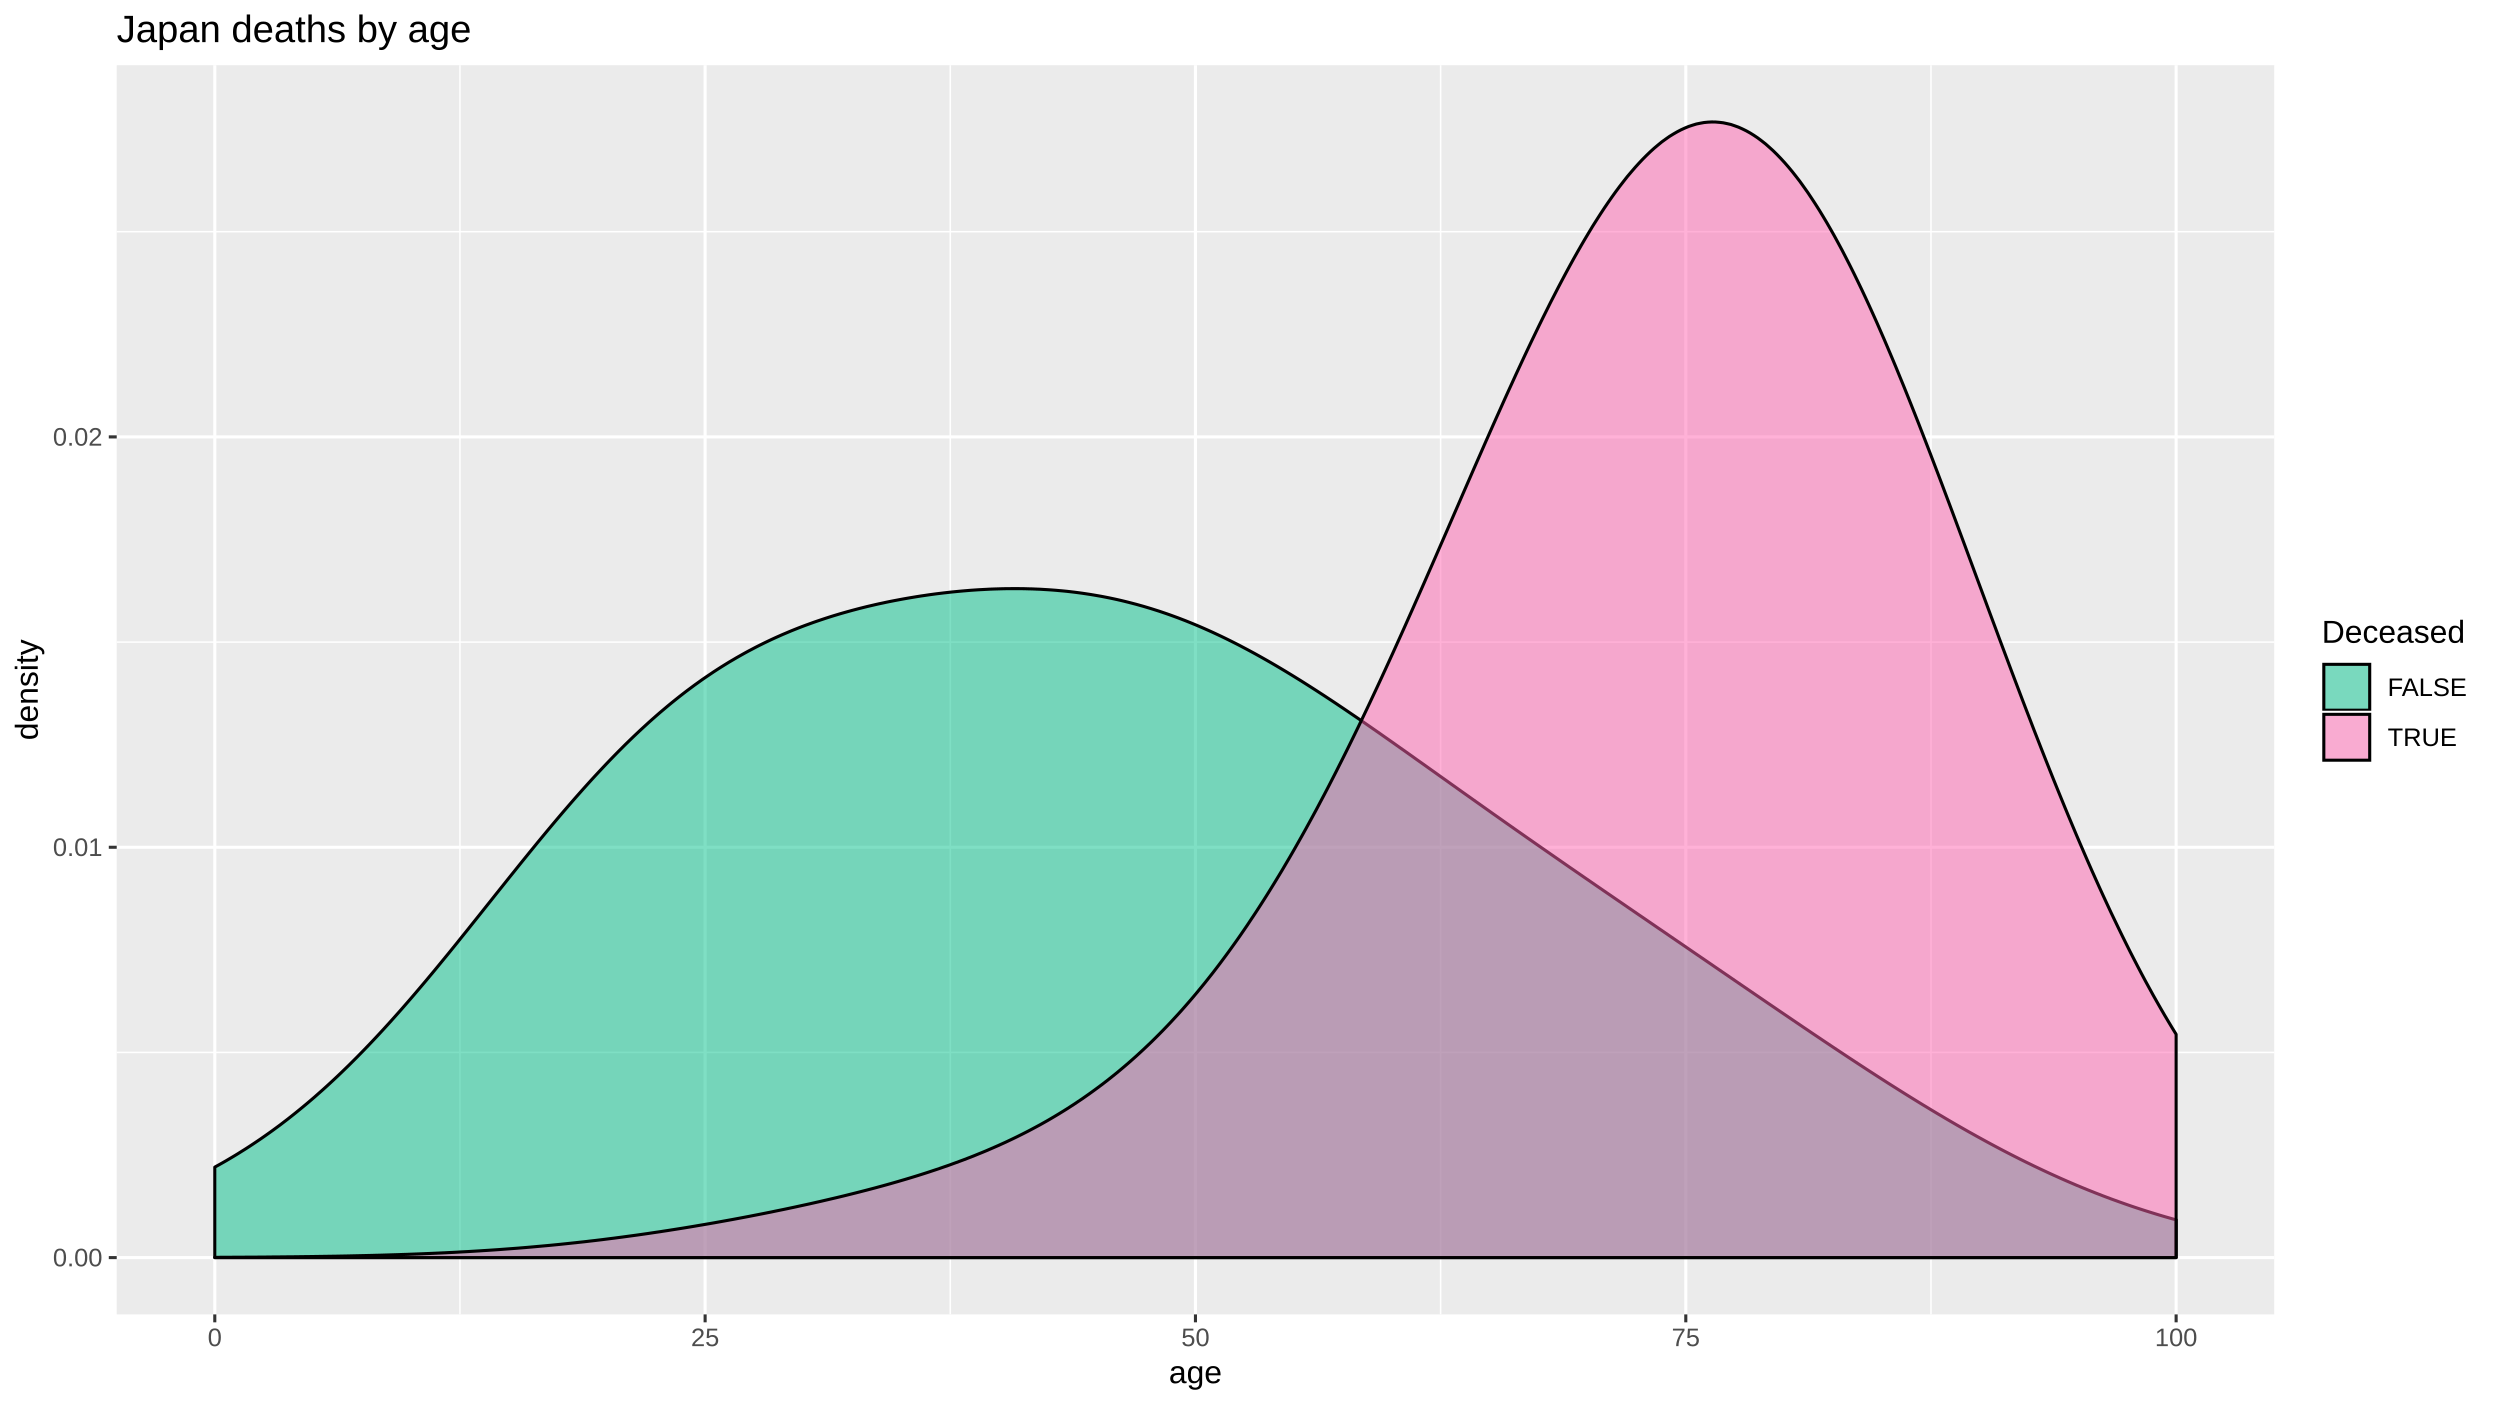
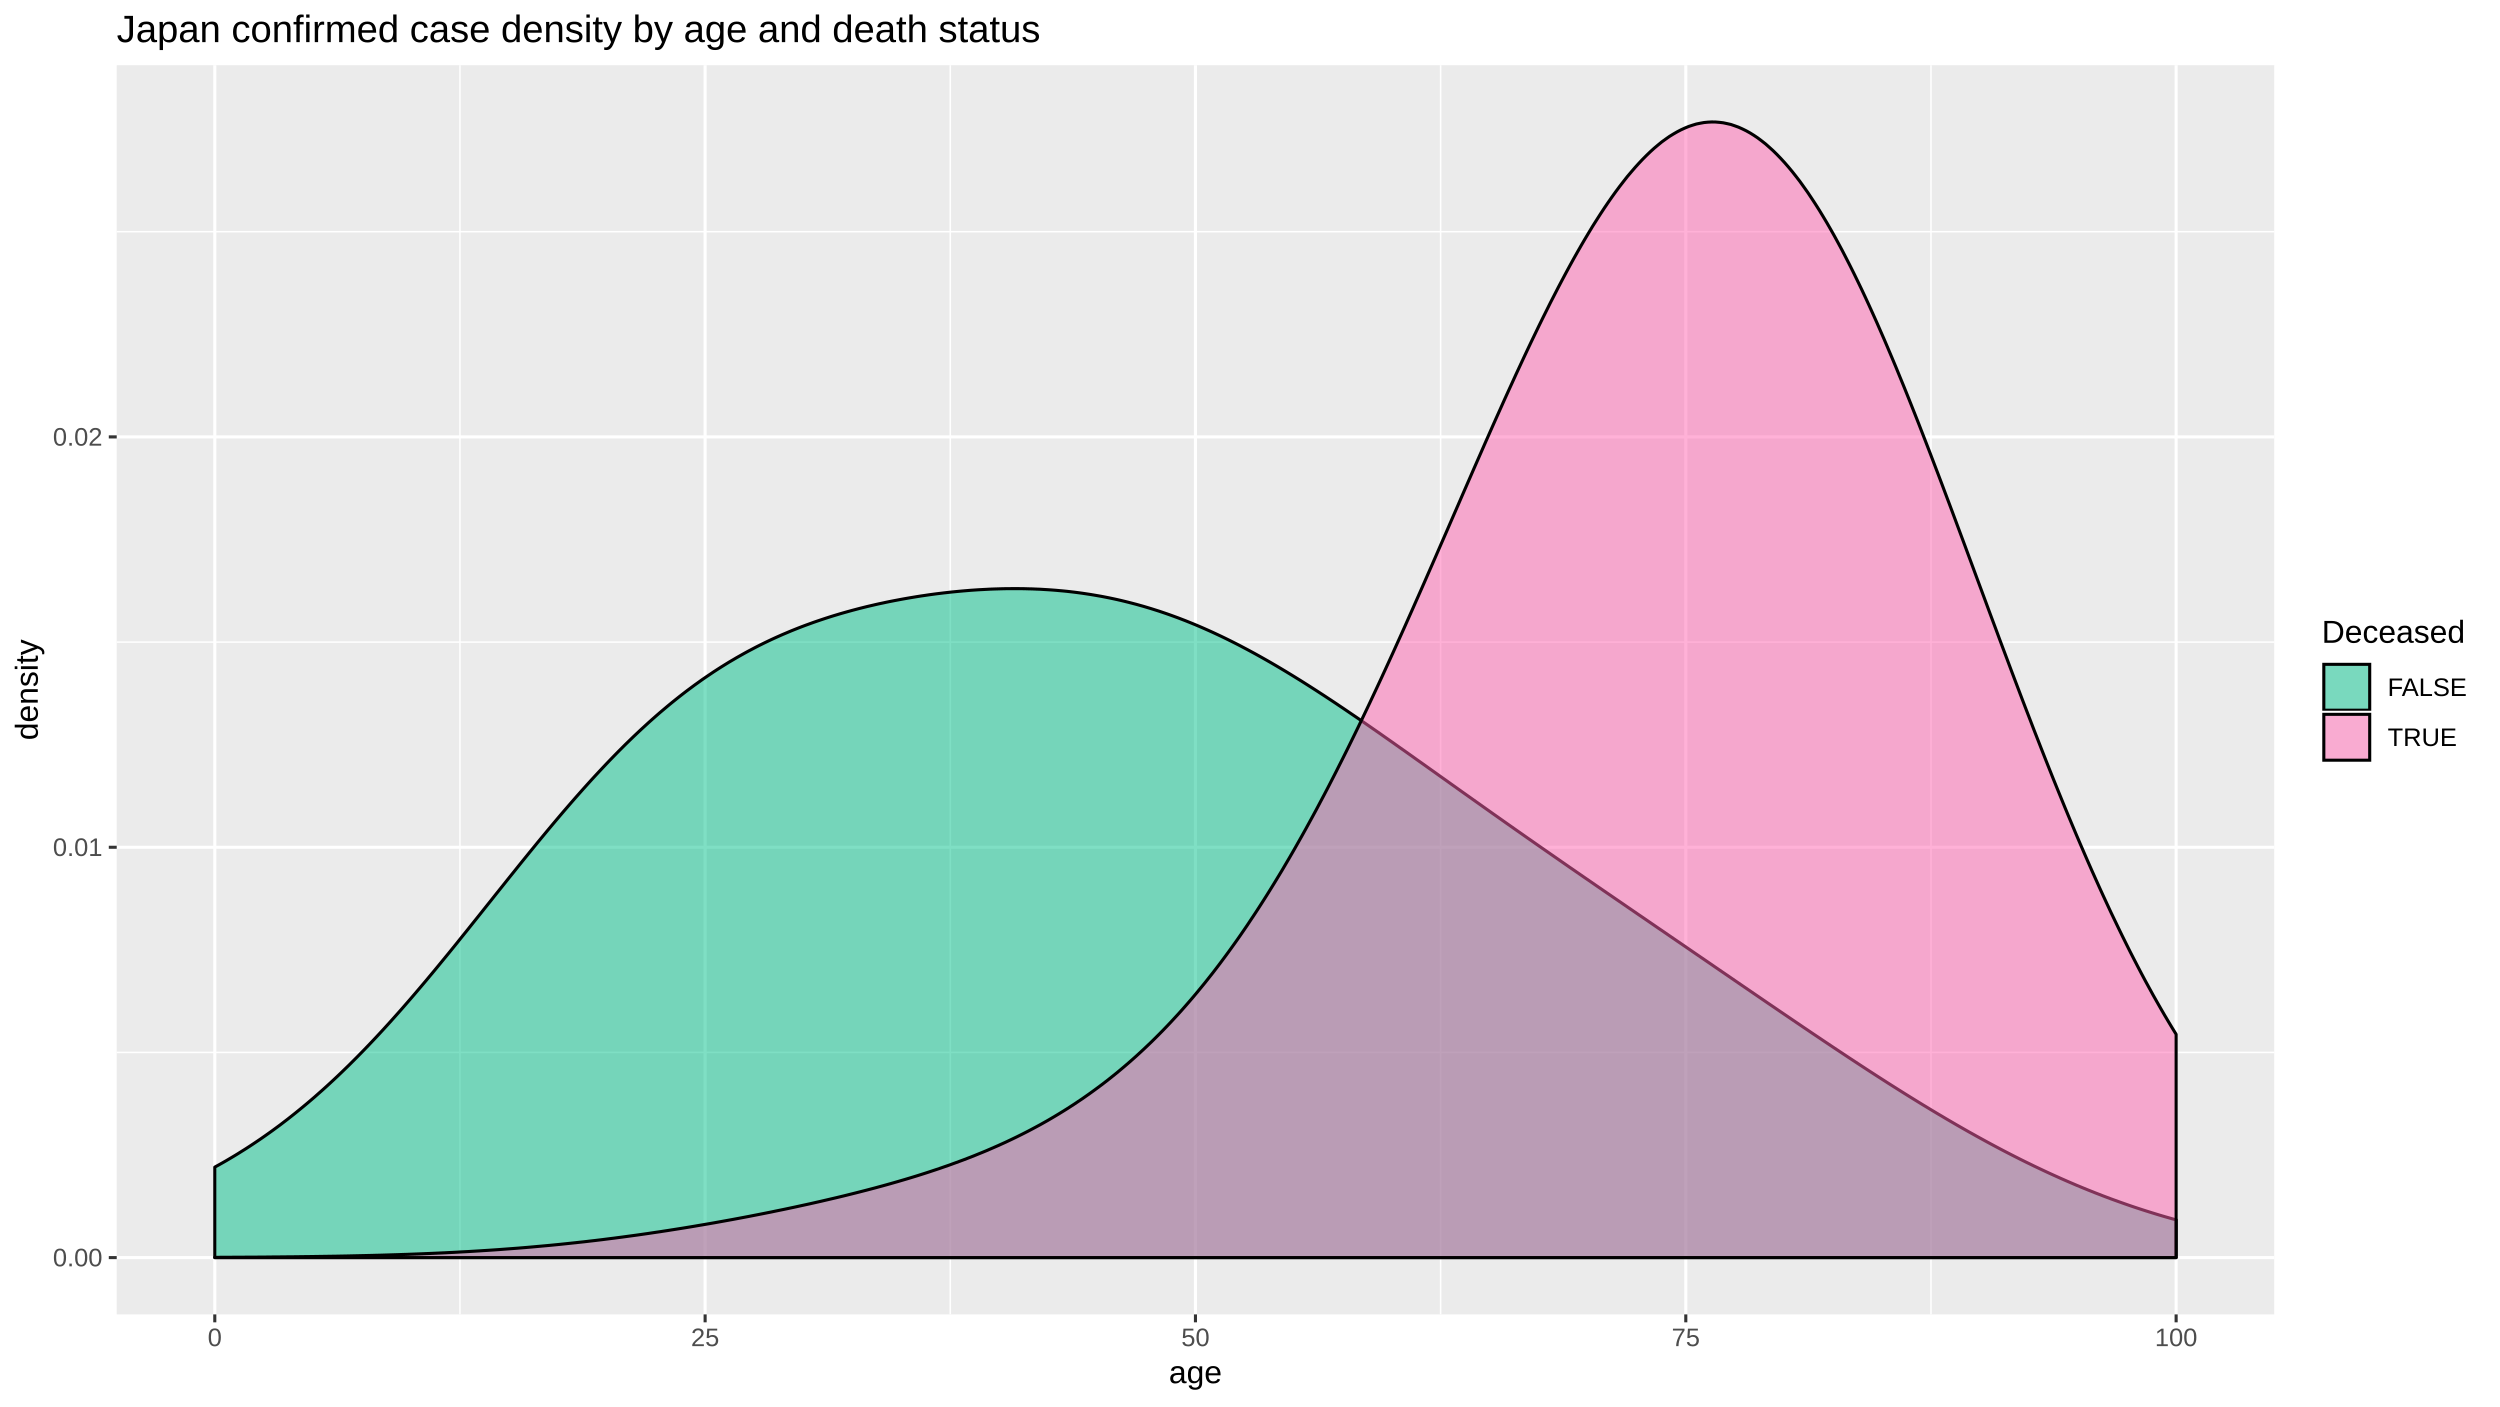
<svg xmlns="http://www.w3.org/2000/svg" viewBox="0 0 864.00 486.00">
  <defs>
    <style type="text/css">
    line, polyline, polygon, path, rect, circle {
      fill: none;
      stroke: #000000;
      stroke-linecap: round;
      stroke-linejoin: round;
      stroke-miterlimit: 10.00;
    }
  </style>
  </defs>
  <rect width="100%" height="100%" style="stroke: none; fill: #FFFFFF;" />
  <rect x="0.00" y="0.00" width="864.00" height="486.00" style="stroke-width: 1.07; stroke: #FFFFFF; fill: #FFFFFF;" />
  <defs>
    <clipPath id="cpNDAuMzR8Nzg1Ljk3fDQ1NC4yNXwyMi41Mw==">
      <rect x="40.34" y="22.53" width="745.63" height="431.72" />
    </clipPath>
  </defs>
  <rect x="40.34" y="22.53" width="745.63" height="431.72" style="stroke-width: 1.07; stroke: none; fill: #EBEBEB;" clip-path="url(#cpNDAuMzR8Nzg1Ljk3fDQ1NC4yNXwyMi41Mw==)" />
  <polyline points="40.34,363.71 785.97,363.71 " style="stroke-width: 0.53; stroke: #FFFFFF; stroke-linecap: butt;" clip-path="url(#cpNDAuMzR8Nzg1Ljk3fDQ1NC4yNXwyMi41Mw==)" />
  <polyline points="40.34,221.90 785.97,221.90 " style="stroke-width: 0.53; stroke: #FFFFFF; stroke-linecap: butt;" clip-path="url(#cpNDAuMzR8Nzg1Ljk3fDQ1NC4yNXwyMi41Mw==)" />
  <polyline points="40.34,80.08 785.97,80.08 " style="stroke-width: 0.53; stroke: #FFFFFF; stroke-linecap: butt;" clip-path="url(#cpNDAuMzR8Nzg1Ljk3fDQ1NC4yNXwyMi41Mw==)" />
  <polyline points="158.96,454.25 158.96,22.53 " style="stroke-width: 0.53; stroke: #FFFFFF; stroke-linecap: butt;" clip-path="url(#cpNDAuMzR8Nzg1Ljk3fDQ1NC4yNXwyMi41Mw==)" />
  <polyline points="328.42,454.25 328.42,22.53 " style="stroke-width: 0.53; stroke: #FFFFFF; stroke-linecap: butt;" clip-path="url(#cpNDAuMzR8Nzg1Ljk3fDQ1NC4yNXwyMi41Mw==)" />
  <polyline points="497.88,454.25 497.88,22.53 " style="stroke-width: 0.53; stroke: #FFFFFF; stroke-linecap: butt;" clip-path="url(#cpNDAuMzR8Nzg1Ljk3fDQ1NC4yNXwyMi41Mw==)" />
  <polyline points="667.34,454.25 667.34,22.53 " style="stroke-width: 0.53; stroke: #FFFFFF; stroke-linecap: butt;" clip-path="url(#cpNDAuMzR8Nzg1Ljk3fDQ1NC4yNXwyMi41Mw==)" />
  <polyline points="40.34,434.62 785.97,434.62 " style="stroke-width: 1.07; stroke: #FFFFFF; stroke-linecap: butt;" clip-path="url(#cpNDAuMzR8Nzg1Ljk3fDQ1NC4yNXwyMi41Mw==)" />
  <polyline points="40.34,292.81 785.97,292.81 " style="stroke-width: 1.07; stroke: #FFFFFF; stroke-linecap: butt;" clip-path="url(#cpNDAuMzR8Nzg1Ljk3fDQ1NC4yNXwyMi41Mw==)" />
  <polyline points="40.34,150.99 785.97,150.99 " style="stroke-width: 1.07; stroke: #FFFFFF; stroke-linecap: butt;" clip-path="url(#cpNDAuMzR8Nzg1Ljk3fDQ1NC4yNXwyMi41Mw==)" />
  <polyline points="74.23,454.25 74.23,22.53 " style="stroke-width: 1.07; stroke: #FFFFFF; stroke-linecap: butt;" clip-path="url(#cpNDAuMzR8Nzg1Ljk3fDQ1NC4yNXwyMi41Mw==)" />
  <polyline points="243.69,454.25 243.69,22.53 " style="stroke-width: 1.07; stroke: #FFFFFF; stroke-linecap: butt;" clip-path="url(#cpNDAuMzR8Nzg1Ljk3fDQ1NC4yNXwyMi41Mw==)" />
  <polyline points="413.15,454.25 413.15,22.53 " style="stroke-width: 1.07; stroke: #FFFFFF; stroke-linecap: butt;" clip-path="url(#cpNDAuMzR8Nzg1Ljk3fDQ1NC4yNXwyMi41Mw==)" />
  <polyline points="582.61,454.25 582.61,22.53 " style="stroke-width: 1.07; stroke: #FFFFFF; stroke-linecap: butt;" clip-path="url(#cpNDAuMzR8Nzg1Ljk3fDQ1NC4yNXwyMi41Mw==)" />
  <polyline points="752.07,454.25 752.07,22.53 " style="stroke-width: 1.07; stroke: #FFFFFF; stroke-linecap: butt;" clip-path="url(#cpNDAuMzR8Nzg1Ljk3fDQ1NC4yNXwyMi41Mw==)" />
  <polygon points="74.23,403.36 75.55,402.63 76.88,401.88 78.21,401.12 79.53,400.34 80.86,399.55 82.19,398.74 83.51,397.91 84.84,397.08 86.17,396.22 87.49,395.35 88.82,394.46 90.15,393.56 91.47,392.64 92.80,391.70 94.13,390.75 95.45,389.78 96.78,388.80 98.11,387.78 99.43,386.77 100.76,385.72 102.08,384.67 103.41,383.59 104.74,382.50 106.06,381.40 107.39,380.27 108.72,379.13 110.04,377.96 111.37,376.79 112.70,375.59 114.02,374.38 115.35,373.15 116.68,371.90 118.00,370.64 119.33,369.35 120.66,368.06 121.98,366.74 123.31,365.41 124.64,364.06 125.96,362.70 127.29,361.32 128.62,359.92 129.94,358.52 131.27,357.09 132.59,355.66 133.92,354.20 135.25,352.73 136.57,351.25 137.90,349.76 139.23,348.25 140.55,346.73 141.88,345.20 143.21,343.65 144.53,342.10 145.86,340.53 147.19,338.96 148.51,337.37 149.84,335.78 151.17,334.17 152.49,332.56 153.82,330.94 155.15,329.32 156.47,327.69 157.80,326.05 159.12,324.40 160.45,322.75 161.78,321.10 163.10,319.44 164.43,317.78 165.76,316.12 167.08,314.46 168.41,312.79 169.74,311.13 171.06,309.46 172.39,307.80 173.72,306.14 175.04,304.48 176.37,302.82 177.70,301.17 179.02,299.52 180.35,297.87 181.68,296.23 183.00,294.60 184.33,292.97 185.65,291.35 186.98,289.74 188.31,288.13 189.63,286.54 190.96,284.95 192.29,283.37 193.61,281.81 194.94,280.25 196.27,278.71 197.59,277.18 198.92,275.66 200.25,274.16 201.57,272.67 202.90,271.19 204.23,269.72 205.55,268.28 206.88,266.85 208.21,265.43 209.53,264.03 210.86,262.64 212.18,261.28 213.51,259.92 214.84,258.59 216.16,257.27 217.49,255.98 218.82,254.69 220.14,253.44 221.47,252.19 222.80,250.97 224.12,249.76 225.45,248.57 226.78,247.40 228.10,246.25 229.43,245.13 230.76,244.01 232.08,242.92 233.41,241.85 234.74,240.79 236.06,239.76 237.39,238.74 238.72,237.75 240.04,236.77 241.37,235.82 242.69,234.87 244.02,233.96 245.35,233.06 246.67,232.17 248.00,231.31 249.33,230.46 250.65,229.64 251.98,228.82 253.31,228.04 254.63,227.26 255.96,226.51 257.29,225.76 258.61,225.04 259.94,224.34 261.27,223.64 262.59,222.97 263.92,222.31 265.25,221.67 266.57,221.04 267.90,220.43 269.22,219.84 270.55,219.25 271.88,218.69 273.20,218.13 274.53,217.59 275.86,217.06 277.18,216.55 278.51,216.05 279.84,215.57 281.16,215.09 282.49,214.63 283.82,214.18 285.14,213.74 286.47,213.31 287.80,212.89 289.12,212.49 290.45,212.09 291.78,211.71 293.10,211.34 294.43,210.97 295.75,210.62 297.08,210.27 298.41,209.94 299.73,209.61 301.06,209.30 302.39,208.99 303.71,208.69 305.04,208.41 306.37,208.12 307.69,207.85 309.02,207.59 310.35,207.34 311.67,207.09 313.00,206.85 314.33,206.62 315.65,206.40 316.98,206.18 318.31,205.97 319.63,205.78 320.96,205.58 322.28,205.40 323.61,205.22 324.94,205.06 326.26,204.90 327.59,204.75 328.92,204.60 330.24,204.47 331.57,204.34 332.90,204.22 334.22,204.11 335.55,204.00 336.88,203.91 338.20,203.82 339.53,203.75 340.86,203.68 342.18,203.61 343.51,203.56 344.84,203.52 346.16,203.48 347.49,203.45 348.82,203.44 350.14,203.43 351.47,203.43 352.79,203.44 354.12,203.46 355.45,203.50 356.77,203.53 358.10,203.59 359.43,203.64 360.75,203.72 362.08,203.80 363.41,203.89 364.73,203.99 366.06,204.11 367.39,204.23 368.71,204.36 370.04,204.51 371.37,204.67 372.69,204.84 374.02,205.02 375.35,205.22 376.67,205.42 378.00,205.64 379.32,205.87 380.65,206.10 381.98,206.36 383.30,206.62 384.63,206.90 385.96,207.19 387.28,207.49 388.61,207.81 389.94,208.14 391.26,208.48 392.59,208.83 393.92,209.20 395.24,209.57 396.57,209.97 397.90,210.37 399.22,210.79 400.55,211.21 401.88,211.66 403.20,212.11 404.53,212.58 405.85,213.06 407.18,213.55 408.51,214.06 409.83,214.57 411.16,215.11 412.49,215.65 413.81,216.20 415.14,216.77 416.47,217.35 417.79,217.94 419.12,218.54 420.45,219.16 421.77,219.78 423.10,220.42 424.43,221.07 425.75,221.73 427.08,222.40 428.41,223.08 429.73,223.78 431.06,224.48 432.38,225.19 433.71,225.91 435.04,226.65 436.36,227.39 437.69,228.14 439.02,228.90 440.34,229.67 441.67,230.45 443.00,231.24 444.32,232.03 445.65,232.84 446.98,233.65 448.30,234.47 449.63,235.29 450.96,236.13 452.28,236.97 453.61,237.82 454.94,238.67 456.26,239.53 457.59,240.39 458.92,241.27 460.24,242.14 461.57,243.02 462.89,243.91 464.22,244.80 465.55,245.70 466.87,246.60 468.20,247.50 469.53,248.41 470.85,249.32 472.18,250.24 473.51,251.16 474.83,252.08 476.16,253.00 477.49,253.93 478.81,254.86 480.14,255.79 481.47,256.72 482.79,257.66 484.12,258.60 485.45,259.53 486.77,260.47 488.10,261.41 489.42,262.36 490.75,263.30 492.08,264.24 493.40,265.18 494.73,266.13 496.06,267.07 497.38,268.02 498.71,268.96 500.04,269.90 501.36,270.85 502.69,271.79 504.02,272.74 505.34,273.68 506.67,274.62 508.00,275.56 509.32,276.50 510.65,277.44 511.98,278.38 513.30,279.32 514.63,280.26 515.95,281.20 517.28,282.13 518.61,283.07 519.93,284.00 521.26,284.94 522.59,285.87 523.91,286.80 525.24,287.73 526.57,288.66 527.89,289.59 529.22,290.51 530.55,291.44 531.87,292.36 533.20,293.29 534.53,294.21 535.85,295.13 537.18,296.05 538.51,296.97 539.83,297.89 541.16,298.81 542.48,299.73 543.81,300.64 545.14,301.56 546.46,302.47 547.79,303.39 549.12,304.30 550.44,305.21 551.77,306.13 553.10,307.04 554.42,307.95 555.75,308.86 557.08,309.77 558.40,310.68 559.73,311.59 561.06,312.50 562.38,313.41 563.71,314.32 565.04,315.23 566.36,316.14 567.69,317.04 569.02,317.95 570.34,318.86 571.67,319.77 572.99,320.68 574.32,321.58 575.65,322.49 576.97,323.40 578.30,324.31 579.63,325.22 580.95,326.12 582.28,327.03 583.61,327.94 584.93,328.85 586.26,329.76 587.59,330.67 588.91,331.57 590.24,332.48 591.57,333.39 592.89,334.30 594.22,335.21 595.55,336.12 596.87,337.02 598.20,337.93 599.52,338.84 600.85,339.75 602.18,340.66 603.50,341.56 604.83,342.47 606.16,343.38 607.48,344.28 608.81,345.19 610.14,346.10 611.46,347.00 612.79,347.90 614.12,348.81 615.44,349.71 616.77,350.61 618.10,351.51 619.42,352.41 620.75,353.31 622.08,354.21 623.40,355.11 624.73,356.00 626.05,356.90 627.38,357.79 628.71,358.68 630.03,359.57 631.36,360.46 632.69,361.35 634.01,362.23 635.34,363.11 636.67,363.99 637.99,364.87 639.32,365.75 640.65,366.62 641.97,367.49 643.30,368.36 644.63,369.23 645.95,370.09 647.28,370.95 648.61,371.81 649.93,372.66 651.26,373.51 652.58,374.36 653.91,375.20 655.24,376.04 656.56,376.87 657.89,377.71 659.22,378.54 660.54,379.36 661.87,380.18 663.20,381.00 664.52,381.81 665.85,382.61 667.18,383.42 668.50,384.21 669.83,385.01 671.16,385.79 672.48,386.58 673.81,387.36 675.14,388.13 676.46,388.90 677.79,389.66 679.12,390.42 680.44,391.17 681.77,391.91 683.09,392.65 684.42,393.38 685.75,394.11 687.07,394.83 688.40,395.55 689.73,396.26 691.05,396.96 692.38,397.66 693.71,398.35 695.03,399.03 696.36,399.71 697.69,400.38 699.01,401.04 700.34,401.70 701.67,402.34 702.99,402.99 704.32,403.62 705.65,404.25 706.97,404.87 708.30,405.49 709.62,406.09 710.95,406.69 712.28,407.29 713.60,407.87 714.93,408.45 716.26,409.02 717.58,409.59 718.91,410.14 720.24,410.69 721.56,411.23 722.89,411.76 724.22,412.29 725.54,412.80 726.87,413.32 728.20,413.82 729.52,414.32 730.85,414.80 732.18,415.28 733.50,415.75 734.83,416.22 736.15,416.68 737.48,417.13 738.81,417.57 740.13,418.00 741.46,418.43 742.79,418.85 744.11,419.26 745.44,419.67 746.77,420.07 748.09,420.46 749.42,420.84 750.75,421.22 752.07,421.58 752.07,434.62 750.75,434.62 749.42,434.62 748.09,434.62 746.77,434.62 745.44,434.62 744.11,434.62 742.79,434.62 741.46,434.62 740.13,434.62 738.81,434.62 737.48,434.62 736.15,434.62 734.83,434.62 733.50,434.62 732.18,434.62 730.85,434.62 729.52,434.62 728.20,434.62 726.87,434.62 725.54,434.62 724.22,434.62 722.89,434.62 721.56,434.62 720.24,434.62 718.91,434.62 717.58,434.62 716.26,434.62 714.93,434.62 713.60,434.62 712.28,434.62 710.95,434.62 709.62,434.62 708.30,434.62 706.97,434.62 705.65,434.62 704.32,434.62 702.99,434.62 701.67,434.62 700.34,434.62 699.01,434.62 697.69,434.62 696.36,434.62 695.03,434.62 693.71,434.62 692.38,434.62 691.05,434.62 689.73,434.62 688.40,434.62 687.07,434.62 685.75,434.62 684.42,434.62 683.09,434.62 681.77,434.62 680.44,434.62 679.12,434.62 677.79,434.62 676.46,434.62 675.14,434.62 673.81,434.62 672.48,434.62 671.16,434.62 669.83,434.62 668.50,434.62 667.18,434.62 665.85,434.62 664.52,434.62 663.20,434.62 661.87,434.62 660.54,434.62 659.22,434.62 657.89,434.62 656.56,434.62 655.24,434.62 653.91,434.62 652.58,434.62 651.26,434.62 649.93,434.62 648.61,434.62 647.28,434.62 645.95,434.62 644.63,434.62 643.30,434.62 641.97,434.62 640.65,434.62 639.32,434.62 637.99,434.62 636.67,434.62 635.34,434.62 634.01,434.62 632.69,434.62 631.36,434.62 630.03,434.62 628.71,434.62 627.38,434.62 626.05,434.62 624.73,434.62 623.40,434.62 622.08,434.62 620.75,434.62 619.42,434.62 618.10,434.62 616.77,434.62 615.44,434.62 614.12,434.62 612.79,434.62 611.46,434.62 610.14,434.62 608.81,434.62 607.48,434.62 606.16,434.62 604.83,434.62 603.50,434.62 602.18,434.62 600.85,434.62 599.52,434.62 598.20,434.62 596.87,434.62 595.55,434.62 594.22,434.62 592.89,434.62 591.57,434.62 590.24,434.62 588.91,434.62 587.59,434.62 586.26,434.62 584.93,434.62 583.61,434.62 582.28,434.62 580.95,434.62 579.63,434.62 578.30,434.62 576.97,434.62 575.65,434.62 574.32,434.62 572.99,434.62 571.67,434.62 570.34,434.62 569.02,434.62 567.69,434.62 566.36,434.62 565.04,434.62 563.71,434.62 562.38,434.62 561.06,434.62 559.73,434.62 558.40,434.62 557.08,434.62 555.75,434.62 554.42,434.62 553.10,434.62 551.77,434.62 550.44,434.62 549.12,434.62 547.79,434.62 546.46,434.62 545.14,434.62 543.81,434.62 542.48,434.62 541.16,434.62 539.83,434.62 538.51,434.62 537.18,434.62 535.85,434.62 534.53,434.62 533.20,434.62 531.87,434.62 530.55,434.62 529.22,434.62 527.89,434.62 526.57,434.62 525.24,434.62 523.91,434.62 522.59,434.62 521.26,434.62 519.93,434.62 518.61,434.62 517.28,434.62 515.95,434.62 514.63,434.62 513.30,434.62 511.98,434.62 510.65,434.62 509.32,434.62 508.00,434.62 506.67,434.62 505.34,434.62 504.02,434.62 502.69,434.62 501.36,434.62 500.04,434.62 498.71,434.62 497.38,434.62 496.06,434.62 494.73,434.62 493.40,434.62 492.08,434.62 490.75,434.62 489.42,434.62 488.10,434.62 486.77,434.62 485.45,434.62 484.12,434.62 482.79,434.62 481.47,434.62 480.14,434.62 478.81,434.62 477.49,434.62 476.16,434.62 474.83,434.62 473.51,434.62 472.18,434.62 470.85,434.62 469.53,434.62 468.20,434.62 466.87,434.62 465.55,434.62 464.22,434.62 462.89,434.62 461.57,434.62 460.24,434.62 458.92,434.62 457.59,434.62 456.26,434.62 454.94,434.62 453.61,434.62 452.28,434.62 450.96,434.62 449.63,434.62 448.30,434.62 446.98,434.62 445.65,434.62 444.32,434.62 443.00,434.62 441.67,434.62 440.34,434.62 439.02,434.62 437.69,434.62 436.36,434.62 435.04,434.62 433.71,434.62 432.38,434.62 431.06,434.62 429.73,434.62 428.41,434.62 427.08,434.62 425.75,434.62 424.43,434.62 423.10,434.62 421.77,434.62 420.45,434.62 419.12,434.62 417.79,434.62 416.47,434.62 415.14,434.62 413.81,434.62 412.49,434.62 411.16,434.62 409.83,434.62 408.51,434.62 407.18,434.62 405.85,434.62 404.53,434.62 403.20,434.62 401.88,434.62 400.55,434.62 399.22,434.62 397.90,434.62 396.57,434.62 395.24,434.62 393.92,434.62 392.59,434.62 391.26,434.62 389.94,434.62 388.61,434.62 387.28,434.62 385.96,434.62 384.63,434.62 383.30,434.62 381.98,434.62 380.65,434.62 379.32,434.62 378.00,434.62 376.67,434.62 375.35,434.62 374.02,434.62 372.69,434.62 371.37,434.62 370.04,434.62 368.71,434.62 367.39,434.62 366.06,434.62 364.73,434.62 363.41,434.62 362.08,434.62 360.75,434.62 359.43,434.62 358.10,434.62 356.77,434.62 355.45,434.62 354.12,434.62 352.79,434.62 351.47,434.62 350.14,434.62 348.82,434.62 347.49,434.62 346.16,434.62 344.84,434.62 343.51,434.62 342.18,434.62 340.86,434.62 339.53,434.62 338.20,434.62 336.88,434.62 335.55,434.62 334.22,434.62 332.90,434.62 331.57,434.62 330.24,434.62 328.92,434.62 327.59,434.62 326.26,434.62 324.94,434.62 323.61,434.62 322.28,434.62 320.96,434.62 319.63,434.62 318.31,434.62 316.98,434.62 315.65,434.62 314.33,434.62 313.00,434.62 311.67,434.62 310.35,434.62 309.02,434.62 307.69,434.62 306.37,434.62 305.04,434.62 303.71,434.62 302.39,434.62 301.06,434.62 299.73,434.62 298.41,434.62 297.08,434.62 295.75,434.62 294.43,434.62 293.10,434.62 291.78,434.62 290.45,434.62 289.12,434.62 287.80,434.62 286.47,434.62 285.14,434.62 283.82,434.62 282.49,434.62 281.16,434.62 279.84,434.62 278.51,434.62 277.18,434.62 275.86,434.62 274.53,434.62 273.20,434.62 271.88,434.62 270.55,434.62 269.22,434.62 267.90,434.62 266.57,434.62 265.25,434.62 263.92,434.62 262.59,434.62 261.27,434.62 259.94,434.62 258.61,434.62 257.29,434.62 255.96,434.62 254.63,434.62 253.31,434.62 251.98,434.62 250.65,434.62 249.33,434.62 248.00,434.62 246.67,434.62 245.35,434.62 244.02,434.62 242.69,434.62 241.37,434.62 240.04,434.62 238.72,434.62 237.39,434.62 236.06,434.62 234.74,434.62 233.41,434.62 232.08,434.62 230.76,434.62 229.43,434.62 228.10,434.62 226.78,434.62 225.45,434.62 224.12,434.62 222.80,434.62 221.47,434.62 220.14,434.62 218.82,434.62 217.49,434.62 216.16,434.62 214.84,434.62 213.51,434.62 212.18,434.62 210.86,434.62 209.53,434.62 208.21,434.62 206.88,434.62 205.55,434.62 204.23,434.62 202.90,434.62 201.57,434.62 200.25,434.62 198.92,434.62 197.59,434.62 196.27,434.62 194.94,434.62 193.61,434.62 192.29,434.62 190.96,434.62 189.63,434.62 188.31,434.62 186.98,434.62 185.65,434.62 184.33,434.62 183.00,434.62 181.68,434.62 180.35,434.62 179.02,434.62 177.70,434.62 176.37,434.62 175.04,434.62 173.72,434.62 172.39,434.62 171.06,434.62 169.74,434.62 168.41,434.62 167.08,434.62 165.76,434.62 164.43,434.62 163.10,434.62 161.78,434.62 160.45,434.62 159.12,434.62 157.80,434.62 156.47,434.62 155.15,434.62 153.82,434.62 152.49,434.62 151.17,434.62 149.84,434.62 148.51,434.62 147.19,434.62 145.86,434.62 144.53,434.62 143.21,434.62 141.88,434.62 140.55,434.62 139.23,434.62 137.90,434.62 136.57,434.62 135.25,434.62 133.92,434.62 132.59,434.62 131.27,434.62 129.94,434.62 128.62,434.62 127.29,434.62 125.96,434.62 124.64,434.62 123.31,434.62 121.98,434.62 120.66,434.62 119.33,434.62 118.00,434.62 116.68,434.62 115.35,434.62 114.02,434.62 112.70,434.62 111.37,434.62 110.04,434.62 108.72,434.62 107.39,434.62 106.06,434.62 104.74,434.62 103.41,434.62 102.08,434.62 100.76,434.62 99.43,434.62 98.11,434.62 96.78,434.62 95.45,434.62 94.13,434.62 92.80,434.62 91.47,434.62 90.15,434.62 88.82,434.62 87.49,434.62 86.17,434.62 84.84,434.62 83.51,434.62 82.19,434.62 80.86,434.62 79.53,434.62 78.21,434.62 76.88,434.62 75.55,434.62 74.23,434.62 " style="stroke-width: 1.07; fill: #00C08B; fill-opacity: 0.50;" clip-path="url(#cpNDAuMzR8Nzg1Ljk3fDQ1NC4yNXwyMi41Mw==)" />
  <polygon points="74.23,434.53 75.55,434.53 76.88,434.52 78.21,434.52 79.53,434.51 80.86,434.50 82.19,434.50 83.51,434.49 84.84,434.48 86.17,434.47 87.49,434.46 88.82,434.46 90.15,434.45 91.47,434.44 92.80,434.43 94.13,434.41 95.45,434.40 96.78,434.39 98.11,434.38 99.43,434.36 100.76,434.35 102.08,434.34 103.41,434.32 104.74,434.30 106.06,434.29 107.39,434.27 108.72,434.25 110.04,434.23 111.37,434.21 112.70,434.19 114.02,434.17 115.35,434.15 116.68,434.13 118.00,434.10 119.33,434.08 120.66,434.05 121.98,434.02 123.31,433.99 124.64,433.96 125.96,433.93 127.29,433.90 128.62,433.87 129.94,433.83 131.27,433.80 132.59,433.76 133.92,433.72 135.25,433.68 136.57,433.64 137.90,433.60 139.23,433.55 140.55,433.51 141.88,433.46 143.21,433.41 144.53,433.36 145.86,433.31 147.19,433.25 148.51,433.20 149.84,433.14 151.17,433.08 152.49,433.02 153.82,432.96 155.15,432.89 156.47,432.83 157.80,432.76 159.12,432.68 160.45,432.61 161.78,432.54 163.10,432.46 164.43,432.38 165.76,432.30 167.08,432.21 168.41,432.13 169.74,432.04 171.06,431.95 172.39,431.86 173.72,431.76 175.04,431.66 176.37,431.56 177.70,431.46 179.02,431.36 180.35,431.25 181.68,431.14 183.00,431.03 184.33,430.91 185.65,430.79 186.98,430.67 188.31,430.55 189.63,430.43 190.96,430.30 192.29,430.17 193.61,430.04 194.94,429.90 196.27,429.76 197.59,429.62 198.92,429.48 200.25,429.33 201.57,429.19 202.90,429.04 204.23,428.88 205.55,428.73 206.88,428.57 208.21,428.41 209.53,428.24 210.86,428.07 212.18,427.91 213.51,427.73 214.84,427.56 216.16,427.38 217.49,427.20 218.82,427.02 220.14,426.84 221.47,426.65 222.80,426.46 224.12,426.27 225.45,426.07 226.78,425.87 228.10,425.68 229.43,425.47 230.76,425.27 232.08,425.06 233.41,424.85 234.74,424.64 236.06,424.43 237.39,424.21 238.72,423.99 240.04,423.77 241.37,423.54 242.69,423.32 244.02,423.09 245.35,422.86 246.67,422.63 248.00,422.39 249.33,422.15 250.65,421.91 251.98,421.67 253.31,421.43 254.63,421.18 255.96,420.93 257.29,420.68 258.61,420.43 259.94,420.17 261.27,419.91 262.59,419.65 263.92,419.39 265.25,419.12 266.57,418.86 267.90,418.58 269.22,418.31 270.55,418.04 271.88,417.76 273.20,417.48 274.53,417.20 275.86,416.91 277.18,416.62 278.51,416.33 279.84,416.04 281.16,415.74 282.49,415.44 283.82,415.14 285.14,414.83 286.47,414.52 287.80,414.21 289.12,413.90 290.45,413.58 291.78,413.26 293.10,412.93 294.43,412.60 295.75,412.27 297.08,411.93 298.41,411.59 299.73,411.25 301.06,410.90 302.39,410.55 303.71,410.19 305.04,409.83 306.37,409.46 307.69,409.09 309.02,408.71 310.35,408.33 311.67,407.94 313.00,407.55 314.33,407.15 315.65,406.75 316.98,406.34 318.31,405.92 319.63,405.50 320.96,405.07 322.28,404.63 323.61,404.19 324.94,403.74 326.26,403.28 327.59,402.82 328.92,402.34 330.24,401.86 331.57,401.37 332.90,400.88 334.22,400.37 335.55,399.86 336.88,399.33 338.20,398.79 339.53,398.25 340.86,397.70 342.18,397.13 343.51,396.55 344.84,395.97 346.16,395.37 347.49,394.77 348.82,394.14 350.14,393.51 351.47,392.87 352.79,392.21 354.12,391.54 355.45,390.86 356.77,390.16 358.10,389.45 359.43,388.73 360.75,387.99 362.08,387.24 363.41,386.46 364.73,385.68 366.06,384.88 367.39,384.06 368.71,383.24 370.04,382.38 371.37,381.52 372.69,380.63 374.02,379.74 375.35,378.81 376.67,377.88 378.00,376.92 379.32,375.95 380.65,374.96 381.98,373.94 383.30,372.91 384.63,371.85 385.96,370.78 387.28,369.68 388.61,368.56 389.94,367.42 391.26,366.26 392.59,365.08 393.92,363.86 395.24,362.64 396.57,361.38 397.90,360.11 399.22,358.81 400.55,357.48 401.88,356.13 403.20,354.76 404.53,353.36 405.85,351.93 407.18,350.49 408.51,349.01 409.83,347.51 411.16,345.98 412.49,344.42 413.81,342.84 415.14,341.23 416.47,339.60 417.79,337.93 419.12,336.25 420.45,334.52 421.77,332.78 423.10,330.99 424.43,329.19 425.75,327.36 427.08,325.50 428.41,323.61 429.73,321.69 431.06,319.75 432.38,317.76 433.71,315.76 435.04,313.72 436.36,311.66 437.69,309.57 439.02,307.44 440.34,305.30 441.67,303.11 443.00,300.92 444.32,298.67 445.65,296.41 446.98,294.11 448.30,291.79 449.63,289.44 450.96,287.06 452.28,284.66 453.61,282.22 454.94,279.77 456.26,277.27 457.59,274.76 458.92,272.22 460.24,269.65 461.57,267.06 462.89,264.44 464.22,261.80 465.55,259.13 466.87,256.45 468.20,253.73 469.53,251.00 470.85,248.24 472.18,245.46 473.51,242.66 474.83,239.84 476.16,237.00 477.49,234.14 478.81,231.27 480.14,228.37 481.47,225.46 482.79,222.53 484.12,219.59 485.45,216.63 486.77,213.66 488.10,210.68 489.42,207.69 490.75,204.69 492.08,201.67 493.40,198.65 494.73,195.62 496.06,192.58 497.38,189.54 498.71,186.50 500.04,183.45 501.36,180.40 502.69,177.34 504.02,174.29 505.34,171.24 506.67,168.19 508.00,165.15 509.32,162.11 510.65,159.08 511.98,156.06 513.30,153.04 514.63,150.04 515.95,147.05 517.28,144.07 518.61,141.11 519.93,138.16 521.26,135.23 522.59,132.32 523.91,129.42 525.24,126.56 526.57,123.70 527.89,120.89 529.22,118.09 530.55,115.33 531.87,112.59 533.20,109.88 534.53,107.21 535.85,104.56 537.18,101.97 538.51,99.38 539.83,96.87 541.16,94.37 542.48,91.93 543.81,89.51 545.14,87.15 546.46,84.84 547.79,82.56 549.12,80.34 550.44,78.15 551.77,76.05 553.10,73.97 554.42,71.96 555.75,70.00 557.08,68.09 558.40,66.25 559.73,64.46 561.06,62.74 562.38,61.05 563.71,59.48 565.04,57.93 566.36,56.47 567.69,55.06 569.02,53.72 570.34,52.45 571.67,51.24 572.99,50.13 574.32,49.04 575.65,48.08 576.97,47.15 578.30,46.33 579.63,45.56 580.95,44.87 582.28,44.26 583.61,43.71 584.93,43.27 586.26,42.86 587.59,42.59 588.91,42.35 590.24,42.22 591.57,42.15 592.89,42.17 594.22,42.28 595.55,42.44 596.87,42.72 598.20,43.02 599.52,43.48 600.85,43.96 602.18,44.56 603.50,45.21 604.83,45.95 606.16,46.78 607.48,47.67 608.81,48.67 610.14,49.71 611.46,50.88 612.79,52.08 614.12,53.39 615.44,54.76 616.77,56.21 618.10,57.74 619.42,59.33 620.75,61.02 622.08,62.75 623.40,64.60 624.73,66.47 626.05,68.45 627.38,70.48 628.71,72.58 630.03,74.75 631.36,76.98 632.69,79.29 634.01,81.63 635.34,84.08 636.67,86.55 637.99,89.11 639.32,91.71 640.65,94.37 641.97,97.08 643.30,99.84 644.63,102.67 645.95,105.53 647.28,108.46 648.61,111.42 649.93,114.44 651.26,117.49 652.58,120.59 653.91,123.73 655.24,126.90 656.56,130.13 657.89,133.36 659.22,136.66 660.54,139.96 661.87,143.31 663.20,146.68 664.52,150.08 665.85,153.51 667.18,156.95 668.50,160.42 669.83,163.90 671.16,167.41 672.48,170.93 673.81,174.46 675.14,178.01 676.46,181.56 677.79,185.13 679.12,188.70 680.44,192.28 681.77,195.86 683.09,199.44 684.42,203.02 685.75,206.60 687.07,210.18 688.40,213.76 689.73,217.32 691.05,220.89 692.38,224.44 693.71,227.98 695.03,231.51 696.36,235.03 697.69,238.53 699.01,242.01 700.34,245.48 701.67,248.93 702.99,252.37 704.32,255.77 705.65,259.17 706.97,262.52 708.30,265.87 709.62,269.18 710.95,272.47 712.28,275.73 713.60,278.96 714.93,282.17 716.26,285.34 717.58,288.49 718.91,291.59 720.24,294.67 721.56,297.71 722.89,300.73 724.22,303.70 725.54,306.64 726.87,309.55 728.20,312.42 729.52,315.26 730.85,318.04 732.18,320.81 733.50,323.52 734.83,326.21 736.15,328.85 737.48,331.45 738.81,334.02 740.13,336.54 741.46,339.04 742.79,341.47 744.11,343.88 745.44,346.24 746.77,348.57 748.09,350.85 749.42,353.09 750.75,355.30 752.07,357.46 752.07,434.62 750.75,434.62 749.42,434.62 748.09,434.62 746.77,434.62 745.44,434.62 744.11,434.62 742.79,434.62 741.46,434.62 740.13,434.62 738.81,434.62 737.48,434.62 736.15,434.62 734.83,434.62 733.50,434.62 732.18,434.62 730.85,434.62 729.52,434.62 728.20,434.62 726.87,434.62 725.54,434.62 724.22,434.62 722.89,434.62 721.56,434.62 720.24,434.62 718.91,434.62 717.58,434.62 716.26,434.62 714.93,434.62 713.60,434.62 712.28,434.62 710.95,434.62 709.62,434.62 708.30,434.62 706.97,434.62 705.65,434.62 704.32,434.62 702.99,434.62 701.67,434.62 700.34,434.62 699.01,434.62 697.69,434.62 696.36,434.62 695.03,434.62 693.71,434.62 692.38,434.62 691.05,434.62 689.73,434.62 688.40,434.62 687.07,434.62 685.75,434.62 684.42,434.62 683.09,434.62 681.77,434.62 680.44,434.62 679.12,434.62 677.79,434.62 676.46,434.62 675.14,434.62 673.81,434.62 672.48,434.62 671.16,434.62 669.83,434.62 668.50,434.62 667.18,434.62 665.85,434.62 664.52,434.62 663.20,434.62 661.87,434.62 660.54,434.62 659.22,434.62 657.89,434.62 656.56,434.62 655.24,434.62 653.91,434.62 652.58,434.62 651.26,434.62 649.93,434.62 648.61,434.62 647.28,434.62 645.95,434.62 644.63,434.62 643.30,434.62 641.97,434.62 640.65,434.62 639.32,434.62 637.99,434.62 636.67,434.62 635.34,434.62 634.01,434.62 632.69,434.62 631.36,434.62 630.03,434.62 628.71,434.62 627.38,434.62 626.05,434.62 624.73,434.62 623.40,434.62 622.08,434.62 620.75,434.62 619.42,434.62 618.10,434.62 616.77,434.62 615.44,434.62 614.12,434.62 612.79,434.62 611.46,434.62 610.14,434.62 608.81,434.62 607.48,434.62 606.16,434.62 604.83,434.62 603.50,434.62 602.18,434.62 600.85,434.62 599.52,434.62 598.20,434.62 596.87,434.62 595.55,434.62 594.22,434.62 592.89,434.62 591.57,434.62 590.24,434.62 588.91,434.62 587.59,434.62 586.26,434.62 584.93,434.62 583.61,434.62 582.28,434.62 580.95,434.62 579.63,434.62 578.30,434.62 576.97,434.62 575.65,434.62 574.32,434.62 572.99,434.62 571.67,434.62 570.34,434.62 569.02,434.62 567.69,434.62 566.36,434.62 565.04,434.62 563.71,434.62 562.38,434.62 561.06,434.62 559.73,434.62 558.40,434.62 557.08,434.62 555.75,434.62 554.42,434.62 553.10,434.62 551.77,434.62 550.44,434.62 549.12,434.62 547.79,434.62 546.46,434.62 545.14,434.62 543.81,434.62 542.48,434.62 541.16,434.62 539.83,434.62 538.51,434.62 537.18,434.62 535.85,434.62 534.53,434.62 533.20,434.62 531.87,434.62 530.55,434.62 529.22,434.62 527.89,434.62 526.57,434.62 525.24,434.62 523.91,434.62 522.59,434.62 521.26,434.62 519.93,434.62 518.61,434.62 517.28,434.62 515.95,434.62 514.63,434.62 513.30,434.62 511.98,434.62 510.65,434.62 509.32,434.62 508.00,434.62 506.67,434.62 505.34,434.62 504.02,434.62 502.69,434.62 501.36,434.62 500.04,434.62 498.71,434.62 497.38,434.62 496.06,434.62 494.73,434.62 493.40,434.62 492.08,434.62 490.75,434.62 489.42,434.62 488.10,434.62 486.77,434.62 485.45,434.62 484.12,434.62 482.79,434.62 481.47,434.62 480.14,434.62 478.81,434.62 477.49,434.62 476.16,434.62 474.83,434.62 473.51,434.62 472.18,434.62 470.85,434.62 469.53,434.62 468.20,434.62 466.87,434.62 465.55,434.62 464.22,434.62 462.89,434.62 461.57,434.62 460.24,434.62 458.92,434.62 457.59,434.62 456.26,434.62 454.94,434.62 453.61,434.62 452.28,434.62 450.96,434.62 449.63,434.62 448.30,434.62 446.98,434.62 445.65,434.62 444.32,434.62 443.00,434.62 441.67,434.62 440.34,434.62 439.02,434.62 437.69,434.62 436.36,434.62 435.04,434.62 433.71,434.62 432.38,434.62 431.06,434.62 429.73,434.62 428.41,434.62 427.08,434.62 425.75,434.62 424.43,434.62 423.10,434.62 421.77,434.62 420.45,434.62 419.12,434.62 417.79,434.62 416.47,434.62 415.14,434.62 413.81,434.62 412.49,434.62 411.16,434.62 409.83,434.62 408.51,434.62 407.18,434.62 405.85,434.62 404.53,434.62 403.20,434.62 401.88,434.62 400.55,434.62 399.22,434.62 397.90,434.62 396.57,434.62 395.24,434.62 393.92,434.62 392.59,434.62 391.26,434.62 389.94,434.62 388.61,434.62 387.28,434.62 385.96,434.62 384.63,434.62 383.30,434.62 381.98,434.62 380.65,434.62 379.32,434.62 378.00,434.62 376.67,434.62 375.35,434.62 374.02,434.62 372.69,434.62 371.37,434.62 370.04,434.62 368.71,434.62 367.39,434.62 366.06,434.62 364.73,434.62 363.41,434.62 362.08,434.62 360.75,434.62 359.43,434.62 358.10,434.62 356.77,434.62 355.45,434.62 354.12,434.62 352.79,434.62 351.47,434.62 350.14,434.62 348.82,434.62 347.49,434.62 346.16,434.62 344.84,434.62 343.51,434.62 342.18,434.62 340.86,434.62 339.53,434.62 338.20,434.62 336.88,434.62 335.55,434.62 334.22,434.62 332.90,434.62 331.57,434.62 330.24,434.62 328.92,434.62 327.59,434.62 326.26,434.62 324.94,434.62 323.61,434.62 322.28,434.62 320.96,434.62 319.63,434.62 318.31,434.62 316.98,434.62 315.65,434.62 314.33,434.62 313.00,434.62 311.67,434.62 310.35,434.62 309.02,434.62 307.69,434.62 306.37,434.62 305.04,434.62 303.71,434.62 302.39,434.62 301.06,434.62 299.73,434.62 298.41,434.62 297.08,434.62 295.75,434.62 294.43,434.62 293.10,434.62 291.78,434.62 290.45,434.62 289.12,434.62 287.80,434.62 286.47,434.62 285.14,434.62 283.82,434.62 282.49,434.62 281.16,434.62 279.84,434.62 278.51,434.62 277.18,434.62 275.86,434.62 274.53,434.62 273.20,434.62 271.88,434.62 270.55,434.62 269.22,434.62 267.90,434.62 266.57,434.62 265.25,434.62 263.92,434.62 262.59,434.62 261.27,434.62 259.94,434.62 258.61,434.62 257.29,434.62 255.96,434.62 254.63,434.62 253.31,434.62 251.98,434.62 250.65,434.62 249.33,434.62 248.00,434.62 246.67,434.62 245.35,434.62 244.02,434.62 242.69,434.62 241.37,434.62 240.04,434.62 238.72,434.62 237.39,434.62 236.06,434.62 234.74,434.62 233.41,434.62 232.08,434.62 230.76,434.62 229.43,434.62 228.10,434.62 226.78,434.62 225.45,434.62 224.12,434.62 222.80,434.62 221.47,434.62 220.14,434.62 218.82,434.62 217.49,434.62 216.16,434.62 214.84,434.62 213.51,434.62 212.18,434.62 210.86,434.62 209.53,434.62 208.21,434.62 206.88,434.62 205.55,434.62 204.23,434.62 202.90,434.62 201.57,434.62 200.25,434.62 198.92,434.62 197.59,434.62 196.27,434.62 194.94,434.62 193.61,434.62 192.29,434.62 190.96,434.62 189.63,434.62 188.31,434.62 186.98,434.62 185.65,434.62 184.33,434.62 183.00,434.62 181.68,434.62 180.35,434.62 179.02,434.62 177.70,434.62 176.37,434.62 175.04,434.62 173.72,434.62 172.39,434.62 171.06,434.62 169.74,434.62 168.41,434.62 167.08,434.62 165.76,434.62 164.43,434.62 163.10,434.62 161.78,434.62 160.45,434.62 159.12,434.62 157.80,434.62 156.47,434.62 155.15,434.62 153.82,434.62 152.49,434.62 151.17,434.62 149.84,434.62 148.51,434.62 147.19,434.62 145.86,434.62 144.53,434.62 143.21,434.62 141.88,434.62 140.55,434.62 139.23,434.62 137.90,434.62 136.57,434.62 135.25,434.62 133.92,434.62 132.59,434.62 131.27,434.62 129.94,434.62 128.62,434.62 127.29,434.62 125.96,434.62 124.64,434.62 123.31,434.62 121.98,434.62 120.66,434.62 119.33,434.62 118.00,434.62 116.68,434.62 115.35,434.62 114.02,434.62 112.70,434.62 111.37,434.62 110.04,434.62 108.72,434.62 107.39,434.62 106.06,434.62 104.74,434.62 103.41,434.62 102.08,434.62 100.76,434.62 99.43,434.62 98.11,434.62 96.78,434.62 95.45,434.62 94.13,434.62 92.80,434.62 91.47,434.62 90.15,434.62 88.82,434.62 87.49,434.62 86.17,434.62 84.84,434.62 83.51,434.62 82.19,434.62 80.86,434.62 79.53,434.62 78.21,434.62 76.88,434.62 75.55,434.62 74.23,434.62 " style="stroke-width: 1.07; fill: #FF64B0; fill-opacity: 0.50;" clip-path="url(#cpNDAuMzR8Nzg1Ljk3fDQ1NC4yNXwyMi41Mw==)" />
  <defs>
    <clipPath id="cpMC4wMHw4NjQuMDB8NDg2LjAwfDAuMDA=">
      <rect x="0.00" y="0.00" width="864.00" height="486.00" />
    </clipPath>
  </defs>
  <g clip-path="url(#cpMC4wMHw4NjQuMDB8NDg2LjAwfDAuMDA=)">
    <text x="18.28" y="437.65" style="font-size: 8.80px; fill: #4D4D4D; font-family: Liberation Sans;" textLength="17.13px" lengthAdjust="spacingAndGlyphs">0.00</text>
  </g>
  <g clip-path="url(#cpMC4wMHw4NjQuMDB8NDg2LjAwfDAuMDA=)">
    <text x="18.28" y="295.83" style="font-size: 8.80px; fill: #4D4D4D; font-family: Liberation Sans;" textLength="17.13px" lengthAdjust="spacingAndGlyphs">0.01</text>
  </g>
  <g clip-path="url(#cpMC4wMHw4NjQuMDB8NDg2LjAwfDAuMDA=)">
    <text x="18.28" y="154.02" style="font-size: 8.80px; fill: #4D4D4D; font-family: Liberation Sans;" textLength="17.13px" lengthAdjust="spacingAndGlyphs">0.02</text>
  </g>
  <polyline points="37.60,434.62 40.34,434.62 " style="stroke-width: 1.07; stroke: #333333; stroke-linecap: butt;" clip-path="url(#cpMC4wMHw4NjQuMDB8NDg2LjAwfDAuMDA=)" />
  <polyline points="37.60,292.81 40.34,292.81 " style="stroke-width: 1.07; stroke: #333333; stroke-linecap: butt;" clip-path="url(#cpMC4wMHw4NjQuMDB8NDg2LjAwfDAuMDA=)" />
  <polyline points="37.60,150.99 40.34,150.99 " style="stroke-width: 1.07; stroke: #333333; stroke-linecap: butt;" clip-path="url(#cpMC4wMHw4NjQuMDB8NDg2LjAwfDAuMDA=)" />
  <polyline points="74.23,456.99 74.23,454.25 " style="stroke-width: 1.07; stroke: #333333; stroke-linecap: butt;" clip-path="url(#cpMC4wMHw4NjQuMDB8NDg2LjAwfDAuMDA=)" />
  <polyline points="243.69,456.99 243.69,454.25 " style="stroke-width: 1.07; stroke: #333333; stroke-linecap: butt;" clip-path="url(#cpMC4wMHw4NjQuMDB8NDg2LjAwfDAuMDA=)" />
  <polyline points="413.15,456.99 413.15,454.25 " style="stroke-width: 1.07; stroke: #333333; stroke-linecap: butt;" clip-path="url(#cpMC4wMHw4NjQuMDB8NDg2LjAwfDAuMDA=)" />
  <polyline points="582.61,456.99 582.61,454.25 " style="stroke-width: 1.07; stroke: #333333; stroke-linecap: butt;" clip-path="url(#cpMC4wMHw4NjQuMDB8NDg2LjAwfDAuMDA=)" />
  <polyline points="752.07,456.99 752.07,454.25 " style="stroke-width: 1.07; stroke: #333333; stroke-linecap: butt;" clip-path="url(#cpMC4wMHw4NjQuMDB8NDg2LjAwfDAuMDA=)" />
  <g clip-path="url(#cpMC4wMHw4NjQuMDB8NDg2LjAwfDAuMDA=)">
    <text x="71.78" y="465.23" style="font-size: 8.80px; fill: #4D4D4D; font-family: Liberation Sans;" textLength="4.89px" lengthAdjust="spacingAndGlyphs">0</text>
  </g>
  <g clip-path="url(#cpMC4wMHw4NjQuMDB8NDg2LjAwfDAuMDA=)">
    <text x="238.80" y="465.23" style="font-size: 8.80px; fill: #4D4D4D; font-family: Liberation Sans;" textLength="9.79px" lengthAdjust="spacingAndGlyphs">25</text>
  </g>
  <g clip-path="url(#cpMC4wMHw4NjQuMDB8NDg2LjAwfDAuMDA=)">
    <text x="408.26" y="465.23" style="font-size: 8.80px; fill: #4D4D4D; font-family: Liberation Sans;" textLength="9.79px" lengthAdjust="spacingAndGlyphs">50</text>
  </g>
  <g clip-path="url(#cpMC4wMHw4NjQuMDB8NDg2LjAwfDAuMDA=)">
    <text x="577.72" y="465.23" style="font-size: 8.80px; fill: #4D4D4D; font-family: Liberation Sans;" textLength="9.79px" lengthAdjust="spacingAndGlyphs">75</text>
  </g>
  <g clip-path="url(#cpMC4wMHw4NjQuMDB8NDg2LjAwfDAuMDA=)">
    <text x="744.73" y="465.23" style="font-size: 8.80px; fill: #4D4D4D; font-family: Liberation Sans;" textLength="14.68px" lengthAdjust="spacingAndGlyphs">100</text>
  </g>
  <g clip-path="url(#cpMC4wMHw4NjQuMDB8NDg2LjAwfDAuMDA=)">
    <text x="403.97" y="478.03" style="font-size: 11.00px; font-family: Liberation Sans;" textLength="18.35px" lengthAdjust="spacingAndGlyphs">age</text>
  </g>
  <g clip-path="url(#cpMC4wMHw4NjQuMDB8NDg2LjAwfDAuMDA=)">
    <text transform="translate(13.05,255.82) rotate(-90)" style="font-size: 11.00px; font-family: Liberation Sans;" textLength="34.85px" lengthAdjust="spacingAndGlyphs">density</text>
  </g>
  <rect x="796.92" y="207.86" width="61.60" height="61.06" style="stroke-width: 1.07; stroke: none; fill: #FFFFFF;" clip-path="url(#cpMC4wMHw4NjQuMDB8NDg2LjAwfDAuMDA=)" />
  <g clip-path="url(#cpMC4wMHw4NjQuMDB8NDg2LjAwfDAuMDA=)">
    <text x="802.40" y="222.15" style="font-size: 11.00px; font-family: Liberation Sans;" textLength="49.53px" lengthAdjust="spacingAndGlyphs">Deceased</text>
  </g>
  <rect x="802.40" y="228.88" width="17.28" height="17.28" style="stroke-width: 1.07; stroke: #FFFFFF; fill: #F2F2F2;" clip-path="url(#cpMC4wMHw4NjQuMDB8NDg2LjAwfDAuMDA=)" />
  <rect x="803.11" y="229.59" width="15.86" height="15.86" style="stroke-width: 1.07; stroke-linejoin: miter; fill: #00C08B; fill-opacity: 0.50;" clip-path="url(#cpMC4wMHw4NjQuMDB8NDg2LjAwfDAuMDA=)" />
  <rect x="802.40" y="246.16" width="17.28" height="17.28" style="stroke-width: 1.07; stroke: #FFFFFF; fill: #F2F2F2;" clip-path="url(#cpMC4wMHw4NjQuMDB8NDg2LjAwfDAuMDA=)" />
  <rect x="803.11" y="246.87" width="15.86" height="15.86" style="stroke-width: 1.07; stroke-linejoin: miter; fill: #FF64B0; fill-opacity: 0.50;" clip-path="url(#cpMC4wMHw4NjQuMDB8NDg2LjAwfDAuMDA=)" />
  <g clip-path="url(#cpMC4wMHw4NjQuMDB8NDg2LjAwfDAuMDA=)">
    <text x="825.16" y="240.54" style="font-size: 8.80px; font-family: Liberation Sans;" textLength="27.88px" lengthAdjust="spacingAndGlyphs">FALSE</text>
  </g>
  <g clip-path="url(#cpMC4wMHw4NjQuMDB8NDg2LjAwfDAuMDA=)">
    <text x="825.16" y="257.82" style="font-size: 8.80px; font-family: Liberation Sans;" textLength="23.96px" lengthAdjust="spacingAndGlyphs">TRUE</text>
  </g>
  <g clip-path="url(#cpMC4wMHw4NjQuMDB8NDg2LjAwfDAuMDA=)">
-     <text x="40.34" y="14.56" style="font-size: 13.20px; font-family: Liberation Sans;" textLength="122.56px" lengthAdjust="spacingAndGlyphs">Japan deaths by age</text>
+     <text x="40.34" y="14.56" style="font-size: 13.20px; font-family: Liberation Sans;" textLength="319.20px" lengthAdjust="spacingAndGlyphs">Japan confirmed case density by age and death status</text>
  </g>
</svg>
